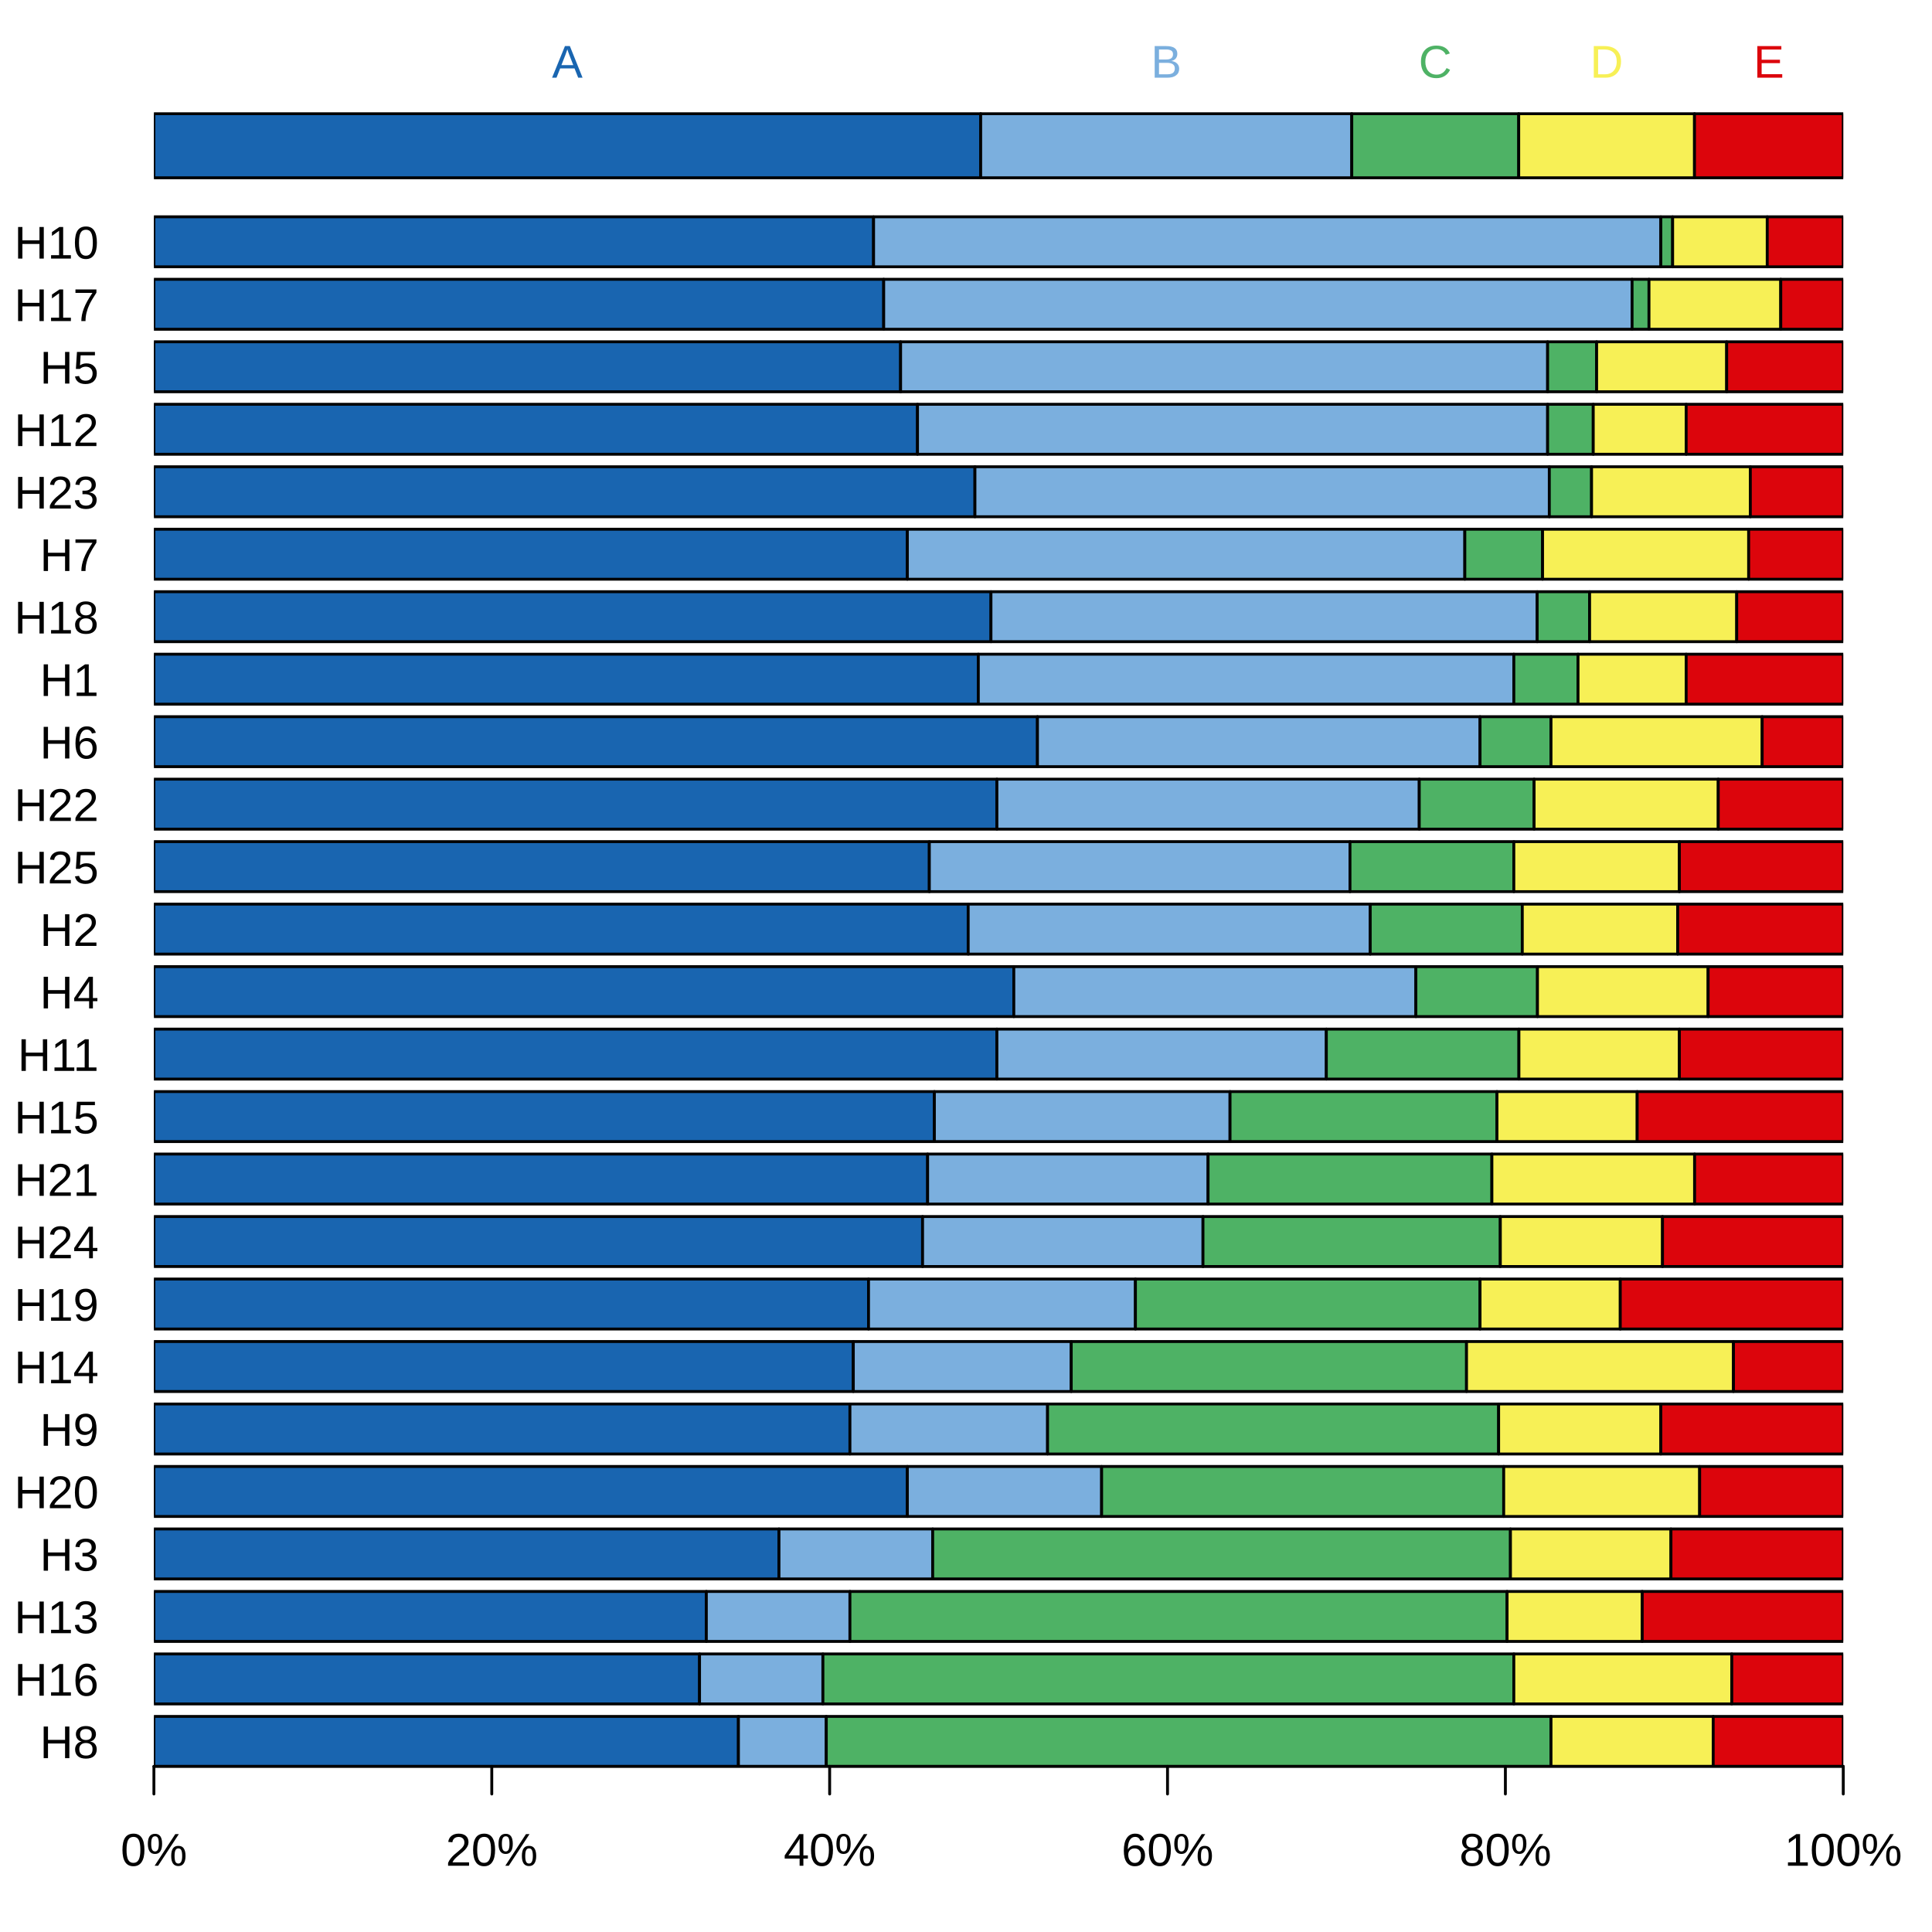
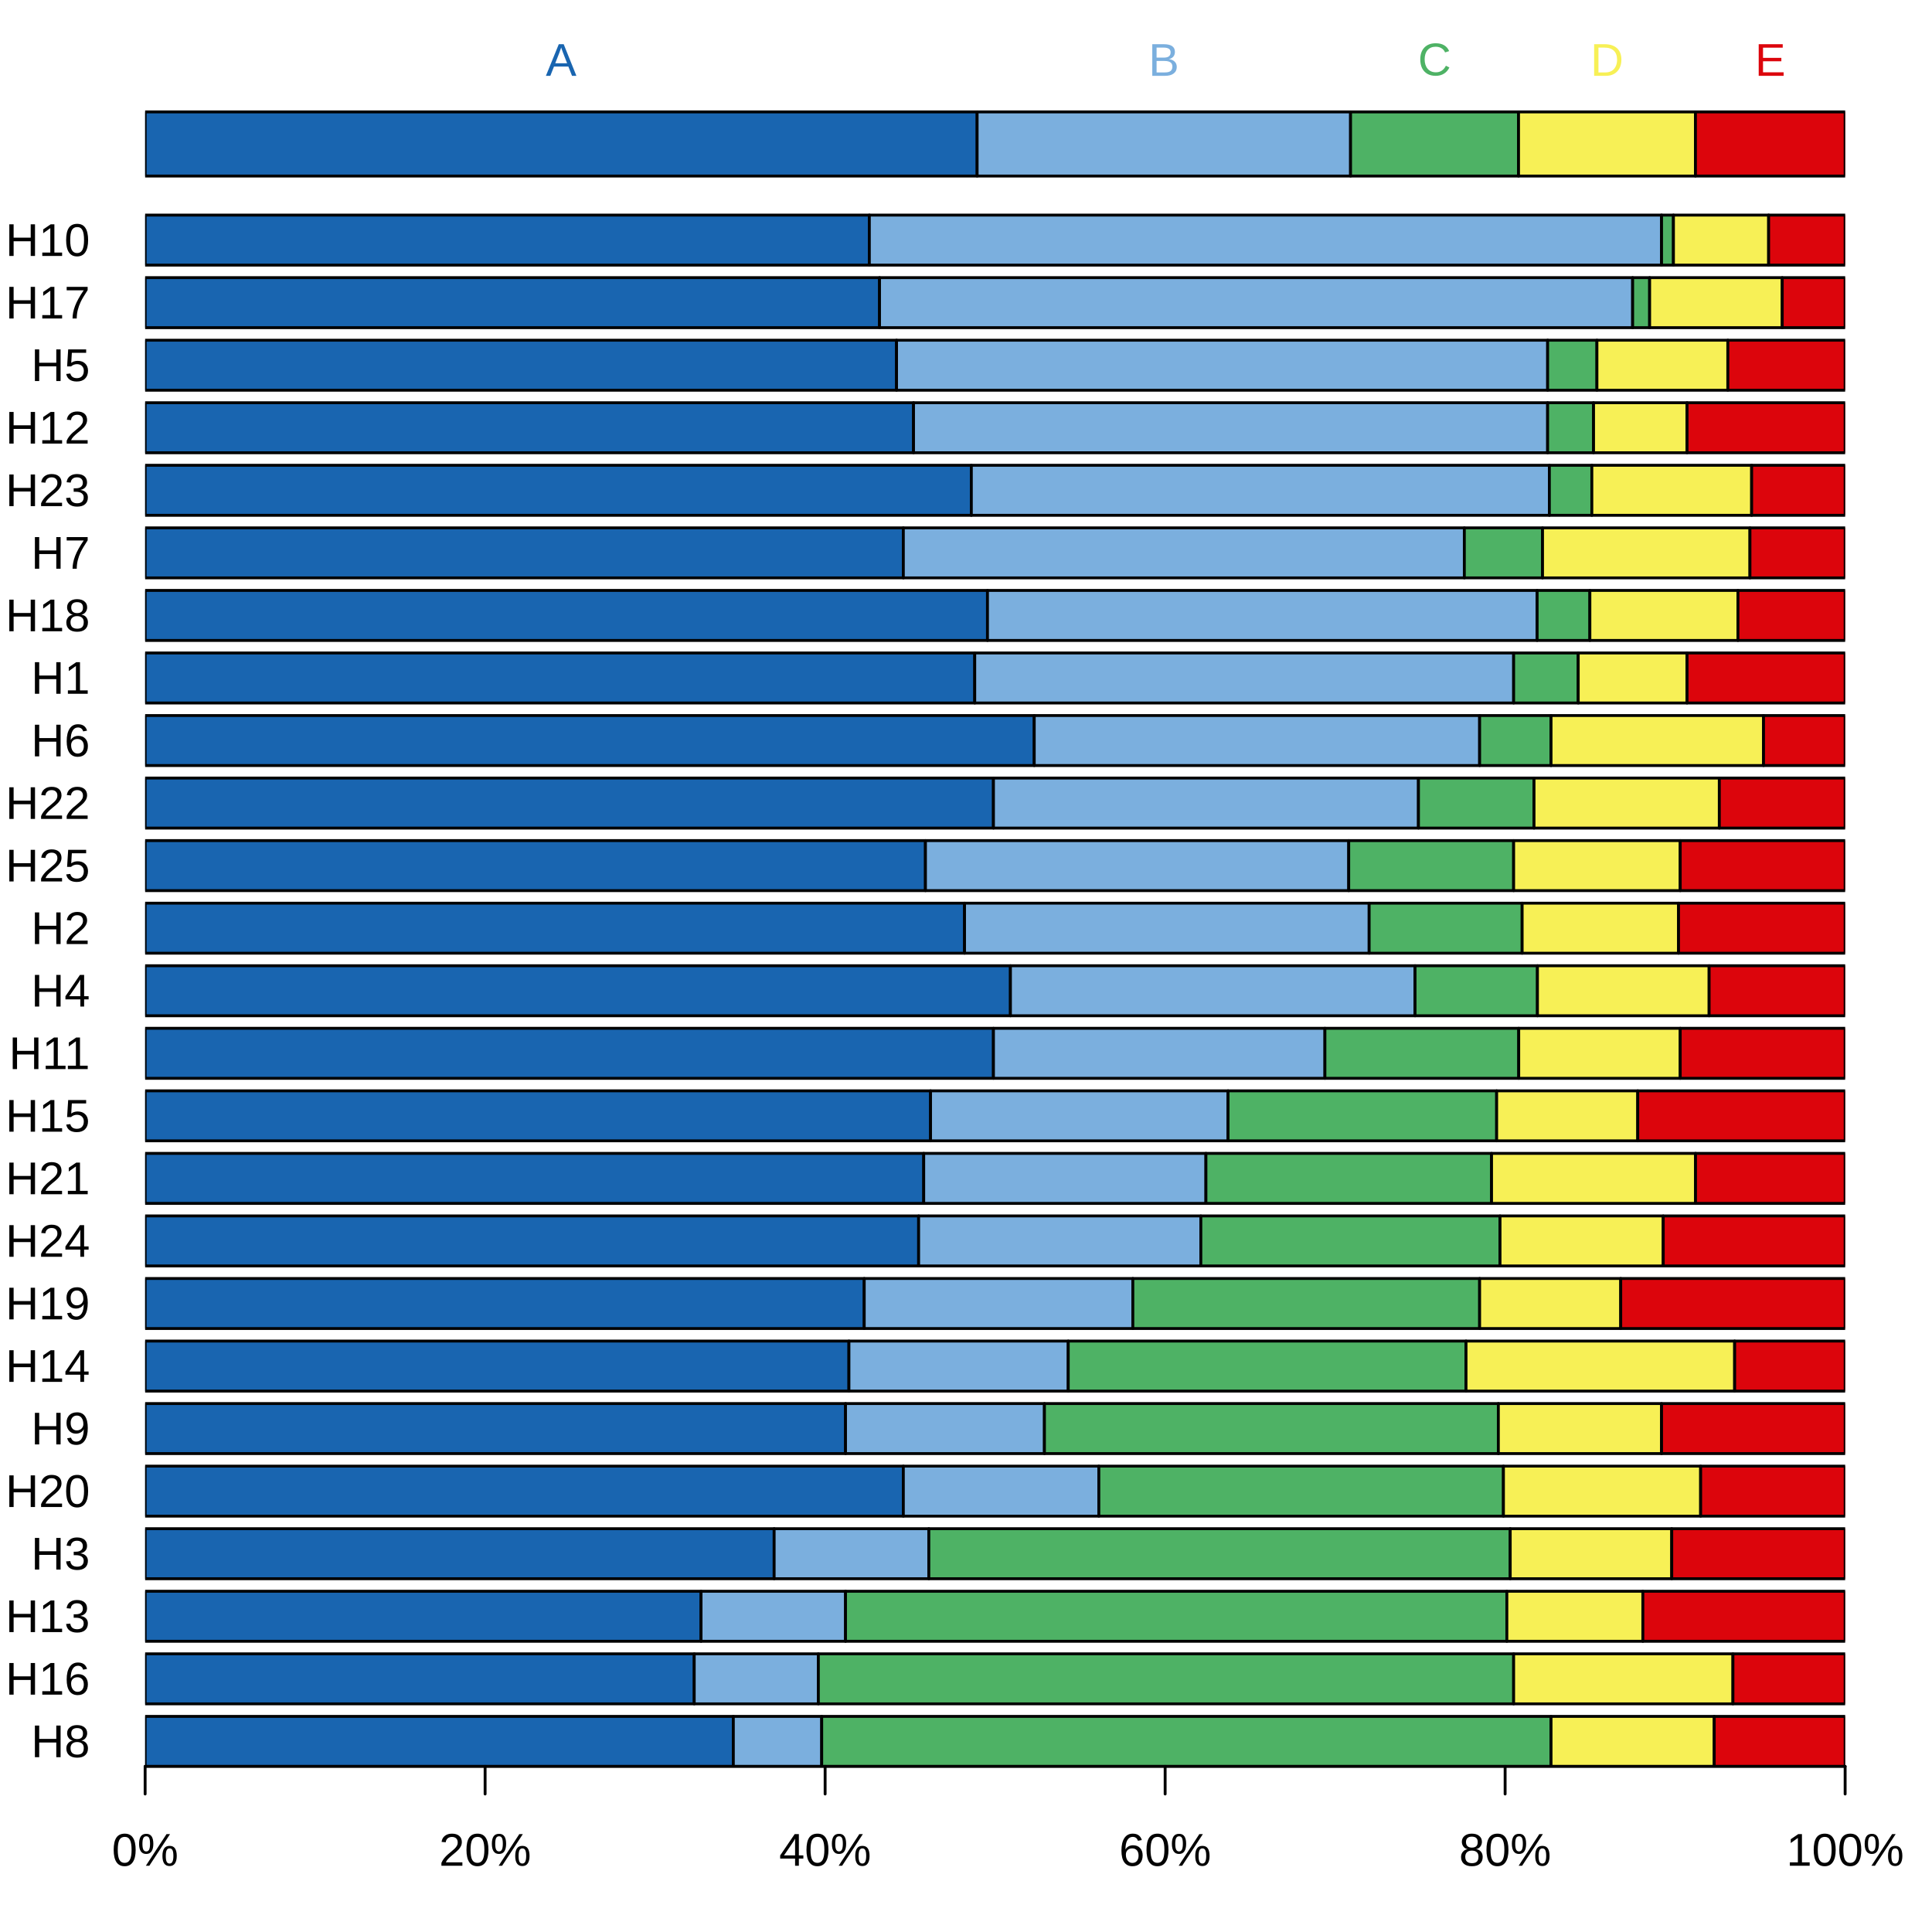
- <svg xmlns="http://www.w3.org/2000/svg" class="svglite" width="504.00pt" height="504.00pt" viewBox="0 0 504.00 504.00">
-   <defs>
-     <style type="text/css">
+ <svg xmlns="http://www.w3.org/2000/svg" width="504.00pt" height="504.00pt" viewBox="0 0 504.00 504.00">
+   <g class="svglite">
+     <defs>
+       <style type="text/css">
    .svglite line, .svglite polyline, .svglite polygon, .svglite path, .svglite rect, .svglite circle {
      fill: none;
      stroke: #000000;
      stroke-linecap: round;
      stroke-linejoin: round;
      stroke-miterlimit: 10.00;
    }
    .svglite text {
      white-space: pre;
    }
+     .svglite g.glyphgroup path {
+       fill: inherit;
+       stroke: none;
+     }
  </style>
-   </defs>
-   <rect width="100%" height="100%" style="stroke: none; fill: #FFFFFF;" />
-   <defs>
-     <clipPath id="cpMC4wMHw1MDQuMDB8MC4wMHw1MDQuMDA=">
-       <rect x="0.00" y="0.00" width="504.00" height="504.00" />
-     </clipPath>
-   </defs>
-   <g clip-path="url(#cpMC4wMHw1MDQuMDB8MC4wMHw1MDQuMDA=)">
+     </defs>
+     <rect width="100%" height="100%" style="stroke: none; fill: #FFFFFF;" />
+     <defs>
+       <clipPath id="cpMC4wMHw1MDQuMDB8MC4wMHw1MDQuMDA=">
+         <rect x="0.00" y="0.00" width="504.00" height="504.00" />
+       </clipPath>
+     </defs>
+     <g clip-path="url(#cpMC4wMHw1MDQuMDB8MC4wMHw1MDQuMDA=)">
</g>
-   <defs>
-     <clipPath id="cpNDAuMTV8NDgwLjg1fDIzLjE1fDQ2MC44MA==">
-       <rect x="40.15" y="23.15" width="440.70" height="437.65" />
-     </clipPath>
-   </defs>
-   <g clip-path="url(#cpNDAuMTV8NDgwLjg1fDIzLjE1fDQ2MC44MA==)">
-     <rect x="40.15" y="56.56" width="187.74" height="13.04" style="stroke-width: 0.75; fill: #1965B0;" />
-     <rect x="40.15" y="72.86" width="190.38" height="13.04" style="stroke-width: 0.75; fill: #1965B0;" />
-     <rect x="40.15" y="89.16" width="194.79" height="13.04" style="stroke-width: 0.75; fill: #1965B0;" />
-     <rect x="40.15" y="105.46" width="199.20" height="13.04" style="stroke-width: 0.75; fill: #1965B0;" />
-     <rect x="40.15" y="121.76" width="214.18" height="13.04" style="stroke-width: 0.75; fill: #1965B0;" />
-     <rect x="40.15" y="138.06" width="196.55" height="13.04" style="stroke-width: 0.75; fill: #1965B0;" />
-     <rect x="40.15" y="154.36" width="218.37" height="13.04" style="stroke-width: 0.75; fill: #1965B0;" />
-     <rect x="40.15" y="170.66" width="215.06" height="13.04" style="stroke-width: 0.75; fill: #1965B0;" />
-     <rect x="40.15" y="186.96" width="230.49" height="13.04" style="stroke-width: 0.75; fill: #1965B0;" />
-     <rect x="40.15" y="203.26" width="219.91" height="13.04" style="stroke-width: 0.75; fill: #1965B0;" />
-     <rect x="40.15" y="219.56" width="202.28" height="13.04" style="stroke-width: 0.75; fill: #1965B0;" />
-     <rect x="40.15" y="235.86" width="212.42" height="13.04" style="stroke-width: 0.75; fill: #1965B0;" />
-     <rect x="40.15" y="252.16" width="224.32" height="13.04" style="stroke-width: 0.75; fill: #1965B0;" />
-     <rect x="40.15" y="268.46" width="219.91" height="13.04" style="stroke-width: 0.75; fill: #1965B0;" />
-     <rect x="40.15" y="284.76" width="203.61" height="13.04" style="stroke-width: 0.75; fill: #1965B0;" />
-     <rect x="40.15" y="301.06" width="201.84" height="13.04" style="stroke-width: 0.75; fill: #1965B0;" />
-     <rect x="40.15" y="317.36" width="200.52" height="13.04" style="stroke-width: 0.75; fill: #1965B0;" />
-     <rect x="40.15" y="333.66" width="186.42" height="13.04" style="stroke-width: 0.75; fill: #1965B0;" />
-     <rect x="40.15" y="349.96" width="182.45" height="13.04" style="stroke-width: 0.75; fill: #1965B0;" />
-     <rect x="40.15" y="366.26" width="181.57" height="13.04" style="stroke-width: 0.75; fill: #1965B0;" />
-     <rect x="40.15" y="382.56" width="196.55" height="13.04" style="stroke-width: 0.75; fill: #1965B0;" />
-     <rect x="40.15" y="398.86" width="163.06" height="13.04" style="stroke-width: 0.75; fill: #1965B0;" />
-     <rect x="40.15" y="415.16" width="144.11" height="13.04" style="stroke-width: 0.75; fill: #1965B0;" />
-     <rect x="40.15" y="431.46" width="142.35" height="13.04" style="stroke-width: 0.75; fill: #1965B0;" />
-     <rect x="40.15" y="447.76" width="152.48" height="13.04" style="stroke-width: 0.75; fill: #1965B0;" />
-     <rect x="227.89" y="56.56" width="205.37" height="13.04" style="stroke-width: 0.75; fill: #7BAFDE;" />
-     <rect x="230.53" y="72.86" width="195.23" height="13.04" style="stroke-width: 0.75; fill: #7BAFDE;" />
-     <rect x="234.94" y="89.16" width="168.79" height="13.04" style="stroke-width: 0.75; fill: #7BAFDE;" />
-     <rect x="239.35" y="105.46" width="164.38" height="13.04" style="stroke-width: 0.75; fill: #7BAFDE;" />
-     <rect x="254.33" y="121.76" width="149.84" height="13.04" style="stroke-width: 0.75; fill: #7BAFDE;" />
-     <rect x="236.70" y="138.06" width="145.43" height="13.04" style="stroke-width: 0.75; fill: #7BAFDE;" />
-     <rect x="258.51" y="154.36" width="142.49" height="13.04" style="stroke-width: 0.75; fill: #7BAFDE;" />
-     <rect x="255.21" y="170.66" width="139.70" height="13.04" style="stroke-width: 0.75; fill: #7BAFDE;" />
-     <rect x="270.64" y="186.96" width="115.46" height="13.04" style="stroke-width: 0.75; fill: #7BAFDE;" />
-     <rect x="260.06" y="203.26" width="110.18" height="13.04" style="stroke-width: 0.75; fill: #7BAFDE;" />
-     <rect x="242.43" y="219.56" width="109.74" height="13.04" style="stroke-width: 0.75; fill: #7BAFDE;" />
-     <rect x="252.57" y="235.86" width="104.89" height="13.04" style="stroke-width: 0.75; fill: #7BAFDE;" />
-     <rect x="264.47" y="252.16" width="104.89" height="13.04" style="stroke-width: 0.75; fill: #7BAFDE;" />
-     <rect x="260.06" y="268.46" width="85.94" height="13.04" style="stroke-width: 0.75; fill: #7BAFDE;" />
-     <rect x="243.75" y="284.76" width="77.12" height="13.04" style="stroke-width: 0.75; fill: #7BAFDE;" />
-     <rect x="241.99" y="301.06" width="73.16" height="13.04" style="stroke-width: 0.75; fill: #7BAFDE;" />
-     <rect x="240.67" y="317.36" width="73.16" height="13.04" style="stroke-width: 0.75; fill: #7BAFDE;" />
-     <rect x="226.57" y="333.66" width="69.63" height="13.04" style="stroke-width: 0.75; fill: #7BAFDE;" />
-     <rect x="222.60" y="349.96" width="56.85" height="13.04" style="stroke-width: 0.75; fill: #7BAFDE;" />
-     <rect x="221.72" y="366.26" width="51.56" height="13.04" style="stroke-width: 0.75; fill: #7BAFDE;" />
-     <rect x="236.70" y="382.56" width="50.68" height="13.04" style="stroke-width: 0.75; fill: #7BAFDE;" />
-     <rect x="203.21" y="398.86" width="40.10" height="13.04" style="stroke-width: 0.75; fill: #7BAFDE;" />
-     <rect x="184.26" y="415.16" width="37.46" height="13.04" style="stroke-width: 0.75; fill: #7BAFDE;" />
-     <rect x="182.49" y="431.46" width="32.17" height="13.04" style="stroke-width: 0.75; fill: #7BAFDE;" />
-     <rect x="192.63" y="447.76" width="22.92" height="13.04" style="stroke-width: 0.75; fill: #7BAFDE;" />
-     <rect x="433.26" y="56.56" width="3.08" height="13.04" style="stroke-width: 0.75; fill: #4EB265;" />
-     <rect x="425.76" y="72.86" width="4.41" height="13.04" style="stroke-width: 0.75; fill: #4EB265;" />
-     <rect x="403.73" y="89.16" width="12.78" height="13.04" style="stroke-width: 0.75; fill: #4EB265;" />
-     <rect x="403.73" y="105.46" width="11.90" height="13.04" style="stroke-width: 0.75; fill: #4EB265;" />
-     <rect x="404.17" y="121.76" width="11.02" height="13.04" style="stroke-width: 0.75; fill: #4EB265;" />
-     <rect x="382.13" y="138.06" width="20.27" height="13.04" style="stroke-width: 0.75; fill: #4EB265;" />
-     <rect x="401.00" y="154.36" width="13.68" height="13.04" style="stroke-width: 0.75; fill: #4EB265;" />
-     <rect x="394.91" y="170.66" width="16.75" height="13.04" style="stroke-width: 0.75; fill: #4EB265;" />
-     <rect x="386.10" y="186.96" width="18.51" height="13.04" style="stroke-width: 0.75; fill: #4EB265;" />
-     <rect x="370.24" y="203.26" width="29.97" height="13.04" style="stroke-width: 0.75; fill: #4EB265;" />
-     <rect x="352.17" y="219.56" width="42.75" height="13.04" style="stroke-width: 0.75; fill: #4EB265;" />
-     <rect x="357.45" y="235.86" width="39.66" height="13.04" style="stroke-width: 0.75; fill: #4EB265;" />
-     <rect x="369.35" y="252.16" width="31.73" height="13.04" style="stroke-width: 0.75; fill: #4EB265;" />
-     <rect x="346.00" y="268.46" width="50.24" height="13.04" style="stroke-width: 0.75; fill: #4EB265;" />
-     <rect x="320.88" y="284.76" width="69.63" height="13.04" style="stroke-width: 0.75; fill: #4EB265;" />
-     <rect x="315.15" y="301.06" width="74.04" height="13.04" style="stroke-width: 0.75; fill: #4EB265;" />
-     <rect x="313.82" y="317.36" width="77.56" height="13.04" style="stroke-width: 0.75; fill: #4EB265;" />
-     <rect x="296.20" y="333.66" width="89.90" height="13.04" style="stroke-width: 0.75; fill: #4EB265;" />
-     <rect x="279.45" y="349.96" width="103.12" height="13.04" style="stroke-width: 0.75; fill: #4EB265;" />
-     <rect x="273.28" y="366.26" width="117.67" height="13.04" style="stroke-width: 0.75; fill: #4EB265;" />
-     <rect x="287.38" y="382.56" width="104.89" height="13.04" style="stroke-width: 0.75; fill: #4EB265;" />
-     <rect x="243.31" y="398.86" width="150.72" height="13.04" style="stroke-width: 0.75; fill: #4EB265;" />
-     <rect x="221.72" y="415.16" width="171.43" height="13.04" style="stroke-width: 0.75; fill: #4EB265;" />
-     <rect x="214.67" y="431.46" width="180.25" height="13.04" style="stroke-width: 0.75; fill: #4EB265;" />
-     <rect x="215.55" y="447.76" width="189.06" height="13.04" style="stroke-width: 0.75; fill: #4EB265;" />
-     <rect x="436.34" y="56.56" width="24.68" height="13.04" style="stroke-width: 0.75; fill: #F7F056;" />
-     <rect x="430.17" y="72.86" width="34.37" height="13.04" style="stroke-width: 0.75; fill: #F7F056;" />
-     <rect x="416.51" y="89.16" width="33.93" height="13.04" style="stroke-width: 0.75; fill: #F7F056;" />
-     <rect x="415.63" y="105.46" width="24.24" height="13.04" style="stroke-width: 0.75; fill: #F7F056;" />
-     <rect x="415.19" y="121.76" width="41.43" height="13.04" style="stroke-width: 0.75; fill: #F7F056;" />
-     <rect x="402.41" y="138.06" width="53.77" height="13.04" style="stroke-width: 0.75; fill: #F7F056;" />
-     <rect x="414.68" y="154.36" width="38.38" height="13.04" style="stroke-width: 0.75; fill: #F7F056;" />
-     <rect x="411.66" y="170.66" width="28.21" height="13.04" style="stroke-width: 0.75; fill: #F7F056;" />
-     <rect x="404.61" y="186.96" width="55.09" height="13.04" style="stroke-width: 0.75; fill: #F7F056;" />
-     <rect x="400.20" y="203.26" width="48.04" height="13.04" style="stroke-width: 0.75; fill: #F7F056;" />
-     <rect x="394.91" y="219.56" width="43.19" height="13.04" style="stroke-width: 0.75; fill: #F7F056;" />
-     <rect x="397.12" y="235.86" width="40.54" height="13.04" style="stroke-width: 0.75; fill: #F7F056;" />
-     <rect x="401.08" y="252.16" width="44.51" height="13.04" style="stroke-width: 0.75; fill: #F7F056;" />
-     <rect x="396.24" y="268.46" width="41.87" height="13.04" style="stroke-width: 0.75; fill: #F7F056;" />
-     <rect x="390.51" y="284.76" width="36.58" height="13.04" style="stroke-width: 0.75; fill: #F7F056;" />
-     <rect x="389.19" y="301.06" width="52.88" height="13.04" style="stroke-width: 0.75; fill: #F7F056;" />
-     <rect x="391.39" y="317.36" width="42.31" height="13.04" style="stroke-width: 0.75; fill: #F7F056;" />
-     <rect x="386.10" y="333.66" width="36.58" height="13.04" style="stroke-width: 0.75; fill: #F7F056;" />
-     <rect x="382.57" y="349.96" width="69.63" height="13.04" style="stroke-width: 0.75; fill: #F7F056;" />
-     <rect x="390.95" y="366.26" width="42.31" height="13.04" style="stroke-width: 0.75; fill: #F7F056;" />
-     <rect x="392.27" y="382.56" width="51.12" height="13.04" style="stroke-width: 0.75; fill: #F7F056;" />
-     <rect x="394.03" y="398.86" width="41.87" height="13.04" style="stroke-width: 0.75; fill: #F7F056;" />
-     <rect x="393.15" y="415.16" width="35.26" height="13.04" style="stroke-width: 0.75; fill: #F7F056;" />
-     <rect x="394.91" y="431.46" width="56.85" height="13.04" style="stroke-width: 0.75; fill: #F7F056;" />
-     <rect x="404.61" y="447.76" width="42.31" height="13.04" style="stroke-width: 0.75; fill: #F7F056;" />
-     <rect x="461.02" y="56.56" width="19.83" height="13.04" style="stroke-width: 0.75; fill: #DC050C;" />
-     <rect x="464.55" y="72.86" width="16.31" height="13.04" style="stroke-width: 0.75; fill: #DC050C;" />
-     <rect x="450.44" y="89.16" width="30.41" height="13.04" style="stroke-width: 0.75; fill: #DC050C;" />
-     <rect x="439.87" y="105.46" width="40.99" height="13.04" style="stroke-width: 0.75; fill: #DC050C;" />
-     <rect x="456.61" y="121.76" width="24.24" height="13.04" style="stroke-width: 0.75; fill: #DC050C;" />
-     <rect x="456.17" y="138.06" width="24.68" height="13.04" style="stroke-width: 0.75; fill: #DC050C;" />
-     <rect x="453.06" y="154.36" width="27.79" height="13.04" style="stroke-width: 0.75; fill: #DC050C;" />
-     <rect x="439.87" y="170.66" width="40.99" height="13.04" style="stroke-width: 0.75; fill: #DC050C;" />
-     <rect x="459.70" y="186.96" width="21.15" height="13.04" style="stroke-width: 0.75; fill: #DC050C;" />
-     <rect x="448.24" y="203.26" width="32.61" height="13.04" style="stroke-width: 0.75; fill: #DC050C;" />
-     <rect x="438.10" y="219.56" width="42.75" height="13.04" style="stroke-width: 0.75; fill: #DC050C;" />
-     <rect x="437.66" y="235.86" width="43.19" height="13.04" style="stroke-width: 0.75; fill: #DC050C;" />
-     <rect x="445.60" y="252.16" width="35.26" height="13.04" style="stroke-width: 0.75; fill: #DC050C;" />
-     <rect x="438.10" y="268.46" width="42.75" height="13.04" style="stroke-width: 0.75; fill: #DC050C;" />
-     <rect x="427.09" y="284.76" width="53.77" height="13.04" style="stroke-width: 0.75; fill: #DC050C;" />
-     <rect x="442.07" y="301.06" width="38.78" height="13.04" style="stroke-width: 0.75; fill: #DC050C;" />
-     <rect x="433.70" y="317.36" width="47.16" height="13.04" style="stroke-width: 0.75; fill: #DC050C;" />
-     <rect x="422.68" y="333.66" width="58.17" height="13.04" style="stroke-width: 0.75; fill: #DC050C;" />
-     <rect x="452.21" y="349.96" width="28.65" height="13.04" style="stroke-width: 0.75; fill: #DC050C;" />
-     <rect x="433.26" y="366.26" width="47.60" height="13.04" style="stroke-width: 0.75; fill: #DC050C;" />
-     <rect x="443.39" y="382.56" width="37.46" height="13.04" style="stroke-width: 0.75; fill: #DC050C;" />
-     <rect x="435.90" y="398.86" width="44.95" height="13.04" style="stroke-width: 0.75; fill: #DC050C;" />
-     <rect x="428.41" y="415.16" width="52.44" height="13.04" style="stroke-width: 0.75; fill: #DC050C;" />
-     <rect x="451.77" y="431.46" width="29.09" height="13.04" style="stroke-width: 0.75; fill: #DC050C;" />
-     <rect x="446.92" y="447.76" width="33.93" height="13.04" style="stroke-width: 0.75; fill: #DC050C;" />
-   </g>
-   <g clip-path="url(#cpMC4wMHw1MDQuMDB8MC4wMHw1MDQuMDA=)">
-     <line x1="40.15" y1="460.80" x2="480.85" y2="460.80" style="stroke-width: 0.75;" />
-     <line x1="40.15" y1="460.80" x2="40.15" y2="468.00" style="stroke-width: 0.75;" />
-     <line x1="128.29" y1="460.80" x2="128.29" y2="468.00" style="stroke-width: 0.75;" />
-     <line x1="216.43" y1="460.80" x2="216.43" y2="468.00" style="stroke-width: 0.75;" />
-     <line x1="304.57" y1="460.80" x2="304.57" y2="468.00" style="stroke-width: 0.75;" />
-     <line x1="392.71" y1="460.80" x2="392.71" y2="468.00" style="stroke-width: 0.75;" />
-     <line x1="480.85" y1="460.80" x2="480.85" y2="468.00" style="stroke-width: 0.75;" />
-     <text x="40.15" y="486.72" text-anchor="middle" style="font-size: 12.00px; font-family: &quot;Arial&quot;;" textLength="26.68px" lengthAdjust="spacingAndGlyphs">  0%</text>
-     <text x="128.29" y="486.72" text-anchor="middle" style="font-size: 12.00px; font-family: &quot;Arial&quot;;" textLength="30.50px" lengthAdjust="spacingAndGlyphs"> 20%</text>
-     <text x="216.43" y="486.72" text-anchor="middle" style="font-size: 12.00px; font-family: &quot;Arial&quot;;" textLength="30.50px" lengthAdjust="spacingAndGlyphs"> 40%</text>
-     <text x="304.57" y="486.72" text-anchor="middle" style="font-size: 12.00px; font-family: &quot;Arial&quot;;" textLength="30.50px" lengthAdjust="spacingAndGlyphs"> 60%</text>
-     <text x="392.71" y="486.72" text-anchor="middle" style="font-size: 12.00px; font-family: &quot;Arial&quot;;" textLength="30.50px" lengthAdjust="spacingAndGlyphs"> 80%</text>
-     <text x="480.85" y="486.72" text-anchor="middle" style="font-size: 12.00px; font-family: &quot;Arial&quot;;" textLength="34.32px" lengthAdjust="spacingAndGlyphs">100%</text>
-     <text x="25.75" y="458.65" text-anchor="end" style="font-size: 12.00px; font-family: &quot;Arial&quot;;" textLength="16.67px" lengthAdjust="spacingAndGlyphs">H8</text>
-     <text x="25.75" y="442.35" text-anchor="end" style="font-size: 12.00px; font-family: &quot;Arial&quot;;" textLength="24.31px" lengthAdjust="spacingAndGlyphs">H16</text>
-     <text x="25.75" y="426.05" text-anchor="end" style="font-size: 12.00px; font-family: &quot;Arial&quot;;" textLength="24.31px" lengthAdjust="spacingAndGlyphs">H13</text>
-     <text x="25.75" y="409.75" text-anchor="end" style="font-size: 12.00px; font-family: &quot;Arial&quot;;" textLength="16.67px" lengthAdjust="spacingAndGlyphs">H3</text>
-     <text x="25.75" y="393.45" text-anchor="end" style="font-size: 12.00px; font-family: &quot;Arial&quot;;" textLength="24.31px" lengthAdjust="spacingAndGlyphs">H20</text>
-     <text x="25.75" y="377.15" text-anchor="end" style="font-size: 12.00px; font-family: &quot;Arial&quot;;" textLength="16.67px" lengthAdjust="spacingAndGlyphs">H9</text>
-     <text x="25.75" y="360.85" text-anchor="end" style="font-size: 12.00px; font-family: &quot;Arial&quot;;" textLength="24.31px" lengthAdjust="spacingAndGlyphs">H14</text>
-     <text x="25.75" y="344.55" text-anchor="end" style="font-size: 12.00px; font-family: &quot;Arial&quot;;" textLength="24.31px" lengthAdjust="spacingAndGlyphs">H19</text>
-     <text x="25.75" y="328.25" text-anchor="end" style="font-size: 12.00px; font-family: &quot;Arial&quot;;" textLength="24.31px" lengthAdjust="spacingAndGlyphs">H24</text>
-     <text x="25.75" y="311.96" text-anchor="end" style="font-size: 12.00px; font-family: &quot;Arial&quot;;" textLength="24.31px" lengthAdjust="spacingAndGlyphs">H21</text>
-     <text x="25.75" y="295.66" text-anchor="end" style="font-size: 12.00px; font-family: &quot;Arial&quot;;" textLength="24.31px" lengthAdjust="spacingAndGlyphs">H15</text>
-     <text x="25.75" y="279.36" text-anchor="end" style="font-size: 12.00px; font-family: &quot;Arial&quot;;" textLength="24.31px" lengthAdjust="spacingAndGlyphs">H11</text>
-     <text x="25.75" y="263.06" text-anchor="end" style="font-size: 12.00px; font-family: &quot;Arial&quot;;" textLength="16.67px" lengthAdjust="spacingAndGlyphs">H4</text>
-     <text x="25.75" y="246.76" text-anchor="end" style="font-size: 12.00px; font-family: &quot;Arial&quot;;" textLength="16.67px" lengthAdjust="spacingAndGlyphs">H2</text>
-     <text x="25.75" y="230.46" text-anchor="end" style="font-size: 12.00px; font-family: &quot;Arial&quot;;" textLength="24.31px" lengthAdjust="spacingAndGlyphs">H25</text>
-     <text x="25.75" y="214.16" text-anchor="end" style="font-size: 12.00px; font-family: &quot;Arial&quot;;" textLength="24.31px" lengthAdjust="spacingAndGlyphs">H22</text>
-     <text x="25.75" y="197.86" text-anchor="end" style="font-size: 12.00px; font-family: &quot;Arial&quot;;" textLength="16.67px" lengthAdjust="spacingAndGlyphs">H6</text>
-     <text x="25.75" y="181.56" text-anchor="end" style="font-size: 12.00px; font-family: &quot;Arial&quot;;" textLength="16.67px" lengthAdjust="spacingAndGlyphs">H1</text>
-     <text x="25.75" y="165.26" text-anchor="end" style="font-size: 12.00px; font-family: &quot;Arial&quot;;" textLength="24.31px" lengthAdjust="spacingAndGlyphs">H18</text>
-     <text x="25.75" y="148.96" text-anchor="end" style="font-size: 12.00px; font-family: &quot;Arial&quot;;" textLength="16.67px" lengthAdjust="spacingAndGlyphs">H7</text>
-     <text x="25.75" y="132.66" text-anchor="end" style="font-size: 12.00px; font-family: &quot;Arial&quot;;" textLength="24.31px" lengthAdjust="spacingAndGlyphs">H23</text>
-     <text x="25.75" y="116.36" text-anchor="end" style="font-size: 12.00px; font-family: &quot;Arial&quot;;" textLength="24.31px" lengthAdjust="spacingAndGlyphs">H12</text>
-     <text x="25.75" y="100.06" text-anchor="end" style="font-size: 12.00px; font-family: &quot;Arial&quot;;" textLength="16.67px" lengthAdjust="spacingAndGlyphs">H5</text>
-     <text x="25.75" y="83.76" text-anchor="end" style="font-size: 12.00px; font-family: &quot;Arial&quot;;" textLength="24.31px" lengthAdjust="spacingAndGlyphs">H17</text>
-     <text x="25.75" y="67.46" text-anchor="end" style="font-size: 12.00px; font-family: &quot;Arial&quot;;" textLength="24.31px" lengthAdjust="spacingAndGlyphs">H10</text>
-   </g>
-   <g clip-path="url(#cpNDAuMTV8NDgwLjg1fDIzLjE1fDQ2MC44MA==)">
-     <rect x="40.15" y="29.67" width="215.69" height="16.71" style="stroke-width: 0.75; fill: #1965B0;" />
-     <rect x="255.83" y="29.67" width="96.81" height="16.71" style="stroke-width: 0.75; fill: #7BAFDE;" />
-     <rect x="352.64" y="29.67" width="43.55" height="16.71" style="stroke-width: 0.75; fill: #4EB265;" />
-     <rect x="396.19" y="29.67" width="45.86" height="16.71" style="stroke-width: 0.75; fill: #F7F056;" />
-     <rect x="442.04" y="29.67" width="38.81" height="16.71" style="stroke-width: 0.75; fill: #DC050C;" />
-   </g>
-   <g clip-path="url(#cpMC4wMHw1MDQuMDB8MC4wMHw1MDQuMDA=)">
-     <text x="147.99" y="20.27" text-anchor="middle" style="font-size: 12.00px;fill: #1965B0; font-family: &quot;Arial&quot;;" textLength="8.21px" lengthAdjust="spacingAndGlyphs">A</text>
-     <text x="304.24" y="20.27" text-anchor="middle" style="font-size: 12.00px;fill: #7BAFDE; font-family: &quot;Arial&quot;;" textLength="8.24px" lengthAdjust="spacingAndGlyphs">B</text>
-     <text x="374.41" y="20.27" text-anchor="middle" style="font-size: 12.00px;fill: #4EB265; font-family: &quot;Arial&quot;;" textLength="8.38px" lengthAdjust="spacingAndGlyphs">C</text>
-     <text x="419.12" y="20.27" text-anchor="middle" style="font-size: 12.00px;fill: #F7F056; font-family: &quot;Arial&quot;;" textLength="9.24px" lengthAdjust="spacingAndGlyphs">D</text>
-     <text x="461.45" y="20.27" text-anchor="middle" style="font-size: 12.00px;fill: #DC050C; font-family: &quot;Arial&quot;;" textLength="7.58px" lengthAdjust="spacingAndGlyphs">E</text>
+     <defs>
+       <clipPath id="cpMzcuODZ8NDgxLjM0fDIyLjY2fDQ2MC44MA==">
+         <rect x="37.86" y="22.66" width="443.49" height="438.14" />
+       </clipPath>
+     </defs>
+     <g clip-path="url(#cpMzcuODZ8NDgxLjM0fDIyLjY2fDQ2MC44MA==)">
+       <rect x="37.86" y="56.11" width="188.93" height="13.05" style="stroke-width: 0.75; fill: #1965B0;" />
+       <rect x="37.86" y="72.43" width="191.59" height="13.05" style="stroke-width: 0.75; fill: #1965B0;" />
+       <rect x="37.86" y="88.75" width="196.02" height="13.05" style="stroke-width: 0.75; fill: #1965B0;" />
+       <rect x="37.86" y="105.06" width="200.46" height="13.05" style="stroke-width: 0.75; fill: #1965B0;" />
+       <rect x="37.86" y="121.38" width="215.53" height="13.05" style="stroke-width: 0.75; fill: #1965B0;" />
+       <rect x="37.86" y="137.70" width="197.79" height="13.05" style="stroke-width: 0.75; fill: #1965B0;" />
+       <rect x="37.86" y="154.02" width="219.75" height="13.05" style="stroke-width: 0.75; fill: #1965B0;" />
+       <rect x="37.86" y="170.34" width="216.42" height="13.05" style="stroke-width: 0.75; fill: #1965B0;" />
+       <rect x="37.86" y="186.66" width="231.94" height="13.05" style="stroke-width: 0.75; fill: #1965B0;" />
+       <rect x="37.86" y="202.97" width="221.30" height="13.05" style="stroke-width: 0.75; fill: #1965B0;" />
+       <rect x="37.86" y="219.29" width="203.56" height="13.05" style="stroke-width: 0.75; fill: #1965B0;" />
+       <rect x="37.86" y="235.61" width="213.76" height="13.05" style="stroke-width: 0.75; fill: #1965B0;" />
+       <rect x="37.86" y="251.93" width="225.73" height="13.05" style="stroke-width: 0.75; fill: #1965B0;" />
+       <rect x="37.86" y="268.25" width="221.30" height="13.05" style="stroke-width: 0.75; fill: #1965B0;" />
+       <rect x="37.86" y="284.56" width="204.89" height="13.05" style="stroke-width: 0.75; fill: #1965B0;" />
+       <rect x="37.86" y="300.88" width="203.12" height="13.05" style="stroke-width: 0.75; fill: #1965B0;" />
+       <rect x="37.86" y="317.20" width="201.79" height="13.05" style="stroke-width: 0.75; fill: #1965B0;" />
+       <rect x="37.86" y="333.52" width="187.59" height="13.05" style="stroke-width: 0.75; fill: #1965B0;" />
+       <rect x="37.86" y="349.84" width="183.60" height="13.05" style="stroke-width: 0.75; fill: #1965B0;" />
+       <rect x="37.86" y="366.15" width="182.72" height="13.05" style="stroke-width: 0.75; fill: #1965B0;" />
+       <rect x="37.86" y="382.47" width="197.79" height="13.05" style="stroke-width: 0.75; fill: #1965B0;" />
+       <rect x="37.86" y="398.79" width="164.09" height="13.05" style="stroke-width: 0.75; fill: #1965B0;" />
+       <rect x="37.86" y="415.11" width="145.02" height="13.05" style="stroke-width: 0.75; fill: #1965B0;" />
+       <rect x="37.86" y="431.43" width="143.25" height="13.05" style="stroke-width: 0.75; fill: #1965B0;" />
+       <rect x="37.86" y="447.75" width="153.45" height="13.05" style="stroke-width: 0.75; fill: #1965B0;" />
+       <rect x="226.78" y="56.11" width="206.66" height="13.05" style="stroke-width: 0.75; fill: #7BAFDE;" />
+       <rect x="229.44" y="72.43" width="196.46" height="13.05" style="stroke-width: 0.75; fill: #7BAFDE;" />
+       <rect x="233.88" y="88.75" width="169.86" height="13.05" style="stroke-width: 0.75; fill: #7BAFDE;" />
+       <rect x="238.31" y="105.06" width="165.42" height="13.05" style="stroke-width: 0.75; fill: #7BAFDE;" />
+       <rect x="253.39" y="121.38" width="150.79" height="13.05" style="stroke-width: 0.75; fill: #7BAFDE;" />
+       <rect x="235.65" y="137.70" width="146.35" height="13.05" style="stroke-width: 0.75; fill: #7BAFDE;" />
+       <rect x="257.60" y="154.02" width="143.39" height="13.05" style="stroke-width: 0.75; fill: #7BAFDE;" />
+       <rect x="254.28" y="170.34" width="140.59" height="13.05" style="stroke-width: 0.75; fill: #7BAFDE;" />
+       <rect x="269.80" y="186.66" width="116.19" height="13.05" style="stroke-width: 0.75; fill: #7BAFDE;" />
+       <rect x="259.16" y="202.97" width="110.87" height="13.05" style="stroke-width: 0.75; fill: #7BAFDE;" />
+       <rect x="241.42" y="219.29" width="110.43" height="13.05" style="stroke-width: 0.75; fill: #7BAFDE;" />
+       <rect x="251.62" y="235.61" width="105.55" height="13.05" style="stroke-width: 0.75; fill: #7BAFDE;" />
+       <rect x="263.59" y="251.93" width="105.55" height="13.05" style="stroke-width: 0.75; fill: #7BAFDE;" />
+       <rect x="259.16" y="268.25" width="86.48" height="13.05" style="stroke-width: 0.75; fill: #7BAFDE;" />
+       <rect x="242.75" y="284.56" width="77.61" height="13.05" style="stroke-width: 0.75; fill: #7BAFDE;" />
+       <rect x="240.97" y="300.88" width="73.62" height="13.05" style="stroke-width: 0.75; fill: #7BAFDE;" />
+       <rect x="239.64" y="317.20" width="73.62" height="13.05" style="stroke-width: 0.75; fill: #7BAFDE;" />
+       <rect x="225.45" y="333.52" width="70.07" height="13.05" style="stroke-width: 0.75; fill: #7BAFDE;" />
+       <rect x="221.46" y="349.84" width="57.21" height="13.05" style="stroke-width: 0.75; fill: #7BAFDE;" />
+       <rect x="220.57" y="366.15" width="51.89" height="13.05" style="stroke-width: 0.75; fill: #7BAFDE;" />
+       <rect x="235.65" y="382.47" width="51.00" height="13.05" style="stroke-width: 0.75; fill: #7BAFDE;" />
+       <rect x="201.95" y="398.79" width="40.36" height="13.05" style="stroke-width: 0.75; fill: #7BAFDE;" />
+       <rect x="182.88" y="415.11" width="37.70" height="13.05" style="stroke-width: 0.75; fill: #7BAFDE;" />
+       <rect x="181.10" y="431.43" width="32.37" height="13.05" style="stroke-width: 0.75; fill: #7BAFDE;" />
+       <rect x="191.30" y="447.75" width="23.06" height="13.05" style="stroke-width: 0.75; fill: #7BAFDE;" />
+       <rect x="433.45" y="56.11" width="3.10" height="13.05" style="stroke-width: 0.75; fill: #4EB265;" />
+       <rect x="425.91" y="72.43" width="4.43" height="13.05" style="stroke-width: 0.75; fill: #4EB265;" />
+       <rect x="403.73" y="88.75" width="12.86" height="13.05" style="stroke-width: 0.75; fill: #4EB265;" />
+       <rect x="403.73" y="105.06" width="11.97" height="13.05" style="stroke-width: 0.75; fill: #4EB265;" />
+       <rect x="404.18" y="121.38" width="11.09" height="13.05" style="stroke-width: 0.75; fill: #4EB265;" />
+       <rect x="382.00" y="137.70" width="20.40" height="13.05" style="stroke-width: 0.75; fill: #4EB265;" />
+       <rect x="400.99" y="154.02" width="13.76" height="13.05" style="stroke-width: 0.75; fill: #4EB265;" />
+       <rect x="394.86" y="170.34" width="16.85" height="13.05" style="stroke-width: 0.75; fill: #4EB265;" />
+       <rect x="385.99" y="186.66" width="18.63" height="13.05" style="stroke-width: 0.75; fill: #4EB265;" />
+       <rect x="370.03" y="202.97" width="30.16" height="13.05" style="stroke-width: 0.75; fill: #4EB265;" />
+       <rect x="351.84" y="219.29" width="43.02" height="13.05" style="stroke-width: 0.75; fill: #4EB265;" />
+       <rect x="357.17" y="235.61" width="39.91" height="13.05" style="stroke-width: 0.75; fill: #4EB265;" />
+       <rect x="369.14" y="251.93" width="31.93" height="13.05" style="stroke-width: 0.75; fill: #4EB265;" />
+       <rect x="345.63" y="268.25" width="50.56" height="13.05" style="stroke-width: 0.75; fill: #4EB265;" />
+       <rect x="320.36" y="284.56" width="70.07" height="13.05" style="stroke-width: 0.75; fill: #4EB265;" />
+       <rect x="314.59" y="300.88" width="74.51" height="13.05" style="stroke-width: 0.75; fill: #4EB265;" />
+       <rect x="313.26" y="317.20" width="78.05" height="13.05" style="stroke-width: 0.75; fill: #4EB265;" />
+       <rect x="295.52" y="333.52" width="90.47" height="13.05" style="stroke-width: 0.75; fill: #4EB265;" />
+       <rect x="278.67" y="349.84" width="103.78" height="13.05" style="stroke-width: 0.75; fill: #4EB265;" />
+       <rect x="272.46" y="366.15" width="118.41" height="13.05" style="stroke-width: 0.75; fill: #4EB265;" />
+       <rect x="286.65" y="382.47" width="105.55" height="13.05" style="stroke-width: 0.75; fill: #4EB265;" />
+       <rect x="242.30" y="398.79" width="151.67" height="13.05" style="stroke-width: 0.75; fill: #4EB265;" />
+       <rect x="220.57" y="415.11" width="172.52" height="13.05" style="stroke-width: 0.75; fill: #4EB265;" />
+       <rect x="213.48" y="431.43" width="181.39" height="13.05" style="stroke-width: 0.75; fill: #4EB265;" />
+       <rect x="214.36" y="447.75" width="190.26" height="13.05" style="stroke-width: 0.75; fill: #4EB265;" />
+       <rect x="436.55" y="56.11" width="24.84" height="13.05" style="stroke-width: 0.75; fill: #F7F056;" />
+       <rect x="430.34" y="72.43" width="34.59" height="13.05" style="stroke-width: 0.75; fill: #F7F056;" />
+       <rect x="416.59" y="88.75" width="34.15" height="13.05" style="stroke-width: 0.75; fill: #F7F056;" />
+       <rect x="415.71" y="105.06" width="24.39" height="13.05" style="stroke-width: 0.75; fill: #F7F056;" />
+       <rect x="415.26" y="121.38" width="41.69" height="13.05" style="stroke-width: 0.75; fill: #F7F056;" />
+       <rect x="402.40" y="137.70" width="54.11" height="13.05" style="stroke-width: 0.75; fill: #F7F056;" />
+       <rect x="414.75" y="154.02" width="38.62" height="13.05" style="stroke-width: 0.75; fill: #F7F056;" />
+       <rect x="411.71" y="170.34" width="28.38" height="13.05" style="stroke-width: 0.75; fill: #F7F056;" />
+       <rect x="404.62" y="186.66" width="55.44" height="13.05" style="stroke-width: 0.75; fill: #F7F056;" />
+       <rect x="400.18" y="202.97" width="48.34" height="13.05" style="stroke-width: 0.75; fill: #F7F056;" />
+       <rect x="394.86" y="219.29" width="43.46" height="13.05" style="stroke-width: 0.75; fill: #F7F056;" />
+       <rect x="397.08" y="235.61" width="40.80" height="13.05" style="stroke-width: 0.75; fill: #F7F056;" />
+       <rect x="401.07" y="251.93" width="44.79" height="13.05" style="stroke-width: 0.75; fill: #F7F056;" />
+       <rect x="396.19" y="268.25" width="42.13" height="13.05" style="stroke-width: 0.75; fill: #F7F056;" />
+       <rect x="390.43" y="284.56" width="36.81" height="13.05" style="stroke-width: 0.75; fill: #F7F056;" />
+       <rect x="389.10" y="300.88" width="53.22" height="13.05" style="stroke-width: 0.75; fill: #F7F056;" />
+       <rect x="391.31" y="317.20" width="42.57" height="13.05" style="stroke-width: 0.75; fill: #F7F056;" />
+       <rect x="385.99" y="333.52" width="36.81" height="13.05" style="stroke-width: 0.75; fill: #F7F056;" />
+       <rect x="382.44" y="349.84" width="70.07" height="13.05" style="stroke-width: 0.75; fill: #F7F056;" />
+       <rect x="390.87" y="366.15" width="42.57" height="13.05" style="stroke-width: 0.75; fill: #F7F056;" />
+       <rect x="392.20" y="382.47" width="51.44" height="13.05" style="stroke-width: 0.75; fill: #F7F056;" />
+       <rect x="393.97" y="398.79" width="42.13" height="13.05" style="stroke-width: 0.75; fill: #F7F056;" />
+       <rect x="393.09" y="415.11" width="35.48" height="13.05" style="stroke-width: 0.75; fill: #F7F056;" />
+       <rect x="394.86" y="431.43" width="57.21" height="13.05" style="stroke-width: 0.75; fill: #F7F056;" />
+       <rect x="404.62" y="447.75" width="42.57" height="13.05" style="stroke-width: 0.75; fill: #F7F056;" />
+       <rect x="461.38" y="56.11" width="19.96" height="13.05" style="stroke-width: 0.75; fill: #DC050C;" />
+       <rect x="464.93" y="72.43" width="16.41" height="13.05" style="stroke-width: 0.75; fill: #DC050C;" />
+       <rect x="450.74" y="88.75" width="30.60" height="13.05" style="stroke-width: 0.75; fill: #DC050C;" />
+       <rect x="440.10" y="105.06" width="41.24" height="13.05" style="stroke-width: 0.75; fill: #DC050C;" />
+       <rect x="456.95" y="121.38" width="24.39" height="13.05" style="stroke-width: 0.75; fill: #DC050C;" />
+       <rect x="456.51" y="137.70" width="24.84" height="13.05" style="stroke-width: 0.75; fill: #DC050C;" />
+       <rect x="453.37" y="154.02" width="27.97" height="13.05" style="stroke-width: 0.75; fill: #DC050C;" />
+       <rect x="440.10" y="170.34" width="41.24" height="13.05" style="stroke-width: 0.75; fill: #DC050C;" />
+       <rect x="460.05" y="186.66" width="21.29" height="13.05" style="stroke-width: 0.75; fill: #DC050C;" />
+       <rect x="448.52" y="202.97" width="32.82" height="13.05" style="stroke-width: 0.75; fill: #DC050C;" />
+       <rect x="438.32" y="219.29" width="43.02" height="13.05" style="stroke-width: 0.75; fill: #DC050C;" />
+       <rect x="437.88" y="235.61" width="43.46" height="13.05" style="stroke-width: 0.75; fill: #DC050C;" />
+       <rect x="445.86" y="251.93" width="35.48" height="13.05" style="stroke-width: 0.75; fill: #DC050C;" />
+       <rect x="438.32" y="268.25" width="43.02" height="13.05" style="stroke-width: 0.75; fill: #DC050C;" />
+       <rect x="427.24" y="284.56" width="54.11" height="13.05" style="stroke-width: 0.75; fill: #DC050C;" />
+       <rect x="442.31" y="300.88" width="39.03" height="13.05" style="stroke-width: 0.75; fill: #DC050C;" />
+       <rect x="433.89" y="317.20" width="47.45" height="13.05" style="stroke-width: 0.75; fill: #DC050C;" />
+       <rect x="422.80" y="333.52" width="58.54" height="13.05" style="stroke-width: 0.75; fill: #DC050C;" />
+       <rect x="452.52" y="349.84" width="28.83" height="13.05" style="stroke-width: 0.75; fill: #DC050C;" />
+       <rect x="433.45" y="366.15" width="47.90" height="13.05" style="stroke-width: 0.75; fill: #DC050C;" />
+       <rect x="443.65" y="382.47" width="37.70" height="13.05" style="stroke-width: 0.75; fill: #DC050C;" />
+       <rect x="436.11" y="398.79" width="45.24" height="13.05" style="stroke-width: 0.75; fill: #DC050C;" />
+       <rect x="428.57" y="415.11" width="52.77" height="13.05" style="stroke-width: 0.75; fill: #DC050C;" />
+       <rect x="452.07" y="431.43" width="29.27" height="13.05" style="stroke-width: 0.75; fill: #DC050C;" />
+       <rect x="447.19" y="447.75" width="34.15" height="13.05" style="stroke-width: 0.75; fill: #DC050C;" />
+     </g>
+     <g clip-path="url(#cpMC4wMHw1MDQuMDB8MC4wMHw1MDQuMDA=)">
+       <line x1="37.86" y1="460.80" x2="481.34" y2="460.80" style="stroke-width: 0.75;" />
+       <line x1="37.86" y1="460.80" x2="37.86" y2="468.00" style="stroke-width: 0.75;" />
+       <line x1="126.55" y1="460.80" x2="126.55" y2="468.00" style="stroke-width: 0.75;" />
+       <line x1="215.25" y1="460.80" x2="215.25" y2="468.00" style="stroke-width: 0.75;" />
+       <line x1="303.95" y1="460.80" x2="303.95" y2="468.00" style="stroke-width: 0.75;" />
+       <line x1="392.64" y1="460.80" x2="392.64" y2="468.00" style="stroke-width: 0.75;" />
+       <line x1="481.34" y1="460.80" x2="481.34" y2="468.00" style="stroke-width: 0.75;" />
+       <text x="37.86" y="486.72" text-anchor="middle" style="font-size: 12.00px; font-family: &quot;Liberation Sans&quot;;" textLength="24.00px" lengthAdjust="spacingAndGlyphs">  0%</text>
+       <text x="126.55" y="486.72" text-anchor="middle" style="font-size: 12.00px; font-family: &quot;Liberation Sans&quot;;" textLength="27.34px" lengthAdjust="spacingAndGlyphs"> 20%</text>
+       <text x="215.25" y="486.72" text-anchor="middle" style="font-size: 12.00px; font-family: &quot;Liberation Sans&quot;;" textLength="27.34px" lengthAdjust="spacingAndGlyphs"> 40%</text>
+       <text x="303.95" y="486.72" text-anchor="middle" style="font-size: 12.00px; font-family: &quot;Liberation Sans&quot;;" textLength="27.34px" lengthAdjust="spacingAndGlyphs"> 60%</text>
+       <text x="392.64" y="486.72" text-anchor="middle" style="font-size: 12.00px; font-family: &quot;Liberation Sans&quot;;" textLength="27.34px" lengthAdjust="spacingAndGlyphs"> 80%</text>
+       <text x="481.34" y="486.72" text-anchor="middle" style="font-size: 12.00px; font-family: &quot;Liberation Sans&quot;;" textLength="30.69px" lengthAdjust="spacingAndGlyphs">100%</text>
+       <text x="23.46" y="458.40" text-anchor="end" style="font-size: 12.00px; font-family: &quot;Liberation Sans&quot;;" textLength="15.34px" lengthAdjust="spacingAndGlyphs">H8</text>
+       <text x="23.46" y="442.08" text-anchor="end" style="font-size: 12.00px; font-family: &quot;Liberation Sans&quot;;" textLength="22.02px" lengthAdjust="spacingAndGlyphs">H16</text>
+       <text x="23.46" y="425.77" text-anchor="end" style="font-size: 12.00px; font-family: &quot;Liberation Sans&quot;;" textLength="22.02px" lengthAdjust="spacingAndGlyphs">H13</text>
+       <text x="23.46" y="409.45" text-anchor="end" style="font-size: 12.00px; font-family: &quot;Liberation Sans&quot;;" textLength="15.34px" lengthAdjust="spacingAndGlyphs">H3</text>
+       <text x="23.46" y="393.13" text-anchor="end" style="font-size: 12.00px; font-family: &quot;Liberation Sans&quot;;" textLength="22.02px" lengthAdjust="spacingAndGlyphs">H20</text>
+       <text x="23.46" y="376.81" text-anchor="end" style="font-size: 12.00px; font-family: &quot;Liberation Sans&quot;;" textLength="15.34px" lengthAdjust="spacingAndGlyphs">H9</text>
+       <text x="23.46" y="360.49" text-anchor="end" style="font-size: 12.00px; font-family: &quot;Liberation Sans&quot;;" textLength="22.02px" lengthAdjust="spacingAndGlyphs">H14</text>
+       <text x="23.46" y="344.18" text-anchor="end" style="font-size: 12.00px; font-family: &quot;Liberation Sans&quot;;" textLength="22.02px" lengthAdjust="spacingAndGlyphs">H19</text>
+       <text x="23.46" y="327.86" text-anchor="end" style="font-size: 12.00px; font-family: &quot;Liberation Sans&quot;;" textLength="22.02px" lengthAdjust="spacingAndGlyphs">H24</text>
+       <text x="23.46" y="311.54" text-anchor="end" style="font-size: 12.00px; font-family: &quot;Liberation Sans&quot;;" textLength="22.02px" lengthAdjust="spacingAndGlyphs">H21</text>
+       <text x="23.46" y="295.22" text-anchor="end" style="font-size: 12.00px; font-family: &quot;Liberation Sans&quot;;" textLength="22.02px" lengthAdjust="spacingAndGlyphs">H15</text>
+       <text x="23.46" y="278.90" text-anchor="end" style="font-size: 12.00px; font-family: &quot;Liberation Sans&quot;;" textLength="21.12px" lengthAdjust="spacingAndGlyphs">H11</text>
+       <text x="23.46" y="262.58" text-anchor="end" style="font-size: 12.00px; font-family: &quot;Liberation Sans&quot;;" textLength="15.34px" lengthAdjust="spacingAndGlyphs">H4</text>
+       <text x="23.46" y="246.27" text-anchor="end" style="font-size: 12.00px; font-family: &quot;Liberation Sans&quot;;" textLength="15.34px" lengthAdjust="spacingAndGlyphs">H2</text>
+       <text x="23.46" y="229.95" text-anchor="end" style="font-size: 12.00px; font-family: &quot;Liberation Sans&quot;;" textLength="22.02px" lengthAdjust="spacingAndGlyphs">H25</text>
+       <text x="23.46" y="213.63" text-anchor="end" style="font-size: 12.00px; font-family: &quot;Liberation Sans&quot;;" textLength="22.02px" lengthAdjust="spacingAndGlyphs">H22</text>
+       <text x="23.46" y="197.31" text-anchor="end" style="font-size: 12.00px; font-family: &quot;Liberation Sans&quot;;" textLength="15.34px" lengthAdjust="spacingAndGlyphs">H6</text>
+       <text x="23.46" y="180.99" text-anchor="end" style="font-size: 12.00px; font-family: &quot;Liberation Sans&quot;;" textLength="15.34px" lengthAdjust="spacingAndGlyphs">H1</text>
+       <text x="23.46" y="164.68" text-anchor="end" style="font-size: 12.00px; font-family: &quot;Liberation Sans&quot;;" textLength="22.02px" lengthAdjust="spacingAndGlyphs">H18</text>
+       <text x="23.46" y="148.36" text-anchor="end" style="font-size: 12.00px; font-family: &quot;Liberation Sans&quot;;" textLength="15.34px" lengthAdjust="spacingAndGlyphs">H7</text>
+       <text x="23.46" y="132.04" text-anchor="end" style="font-size: 12.00px; font-family: &quot;Liberation Sans&quot;;" textLength="22.02px" lengthAdjust="spacingAndGlyphs">H23</text>
+       <text x="23.46" y="115.72" text-anchor="end" style="font-size: 12.00px; font-family: &quot;Liberation Sans&quot;;" textLength="22.02px" lengthAdjust="spacingAndGlyphs">H12</text>
+       <text x="23.46" y="99.40" text-anchor="end" style="font-size: 12.00px; font-family: &quot;Liberation Sans&quot;;" textLength="15.34px" lengthAdjust="spacingAndGlyphs">H5</text>
+       <text x="23.46" y="83.09" text-anchor="end" style="font-size: 12.00px; font-family: &quot;Liberation Sans&quot;;" textLength="22.02px" lengthAdjust="spacingAndGlyphs">H17</text>
+       <text x="23.46" y="66.77" text-anchor="end" style="font-size: 12.00px; font-family: &quot;Liberation Sans&quot;;" textLength="22.02px" lengthAdjust="spacingAndGlyphs">H10</text>
+     </g>
+     <g clip-path="url(#cpMzcuODZ8NDgxLjM0fDIyLjY2fDQ2MC44MA==)">
+       <rect x="37.86" y="29.19" width="217.05" height="16.73" style="stroke-width: 0.75; fill: #1965B0;" />
+       <rect x="254.90" y="29.19" width="97.42" height="16.73" style="stroke-width: 0.75; fill: #7BAFDE;" />
+       <rect x="352.32" y="29.19" width="43.82" height="16.73" style="stroke-width: 0.75; fill: #4EB265;" />
+       <rect x="396.14" y="29.19" width="46.15" height="16.73" style="stroke-width: 0.75; fill: #F7F056;" />
+       <rect x="442.29" y="29.19" width="39.05" height="16.73" style="stroke-width: 0.75; fill: #DC050C;" />
+     </g>
+     <g clip-path="url(#cpMC4wMHw1MDQuMDB8MC4wMHw1MDQuMDA=)">
+       <text x="142.38" y="19.78" style="font-size: 12.00px;fill: #1965B0; font-family: &quot;Liberation Sans&quot;;" textLength="8.00px" lengthAdjust="spacingAndGlyphs">A</text>
+       <text x="299.61" y="19.78" style="font-size: 12.00px;fill: #7BAFDE; font-family: &quot;Liberation Sans&quot;;" textLength="8.00px" lengthAdjust="spacingAndGlyphs">B</text>
+       <text x="369.90" y="19.66" style="font-size: 12.00px;fill: #4EB265; font-family: &quot;Liberation Sans&quot;;" textLength="8.67px" lengthAdjust="spacingAndGlyphs">C</text>
+       <text x="414.88" y="19.78" style="font-size: 12.00px;fill: #F7F056; font-family: &quot;Liberation Sans&quot;;" textLength="8.67px" lengthAdjust="spacingAndGlyphs">D</text>
+       <text x="457.81" y="19.78" style="font-size: 12.00px;fill: #DC050C; font-family: &quot;Liberation Sans&quot;;" textLength="8.00px" lengthAdjust="spacingAndGlyphs">E</text>
+     </g>
  </g>
</svg>
